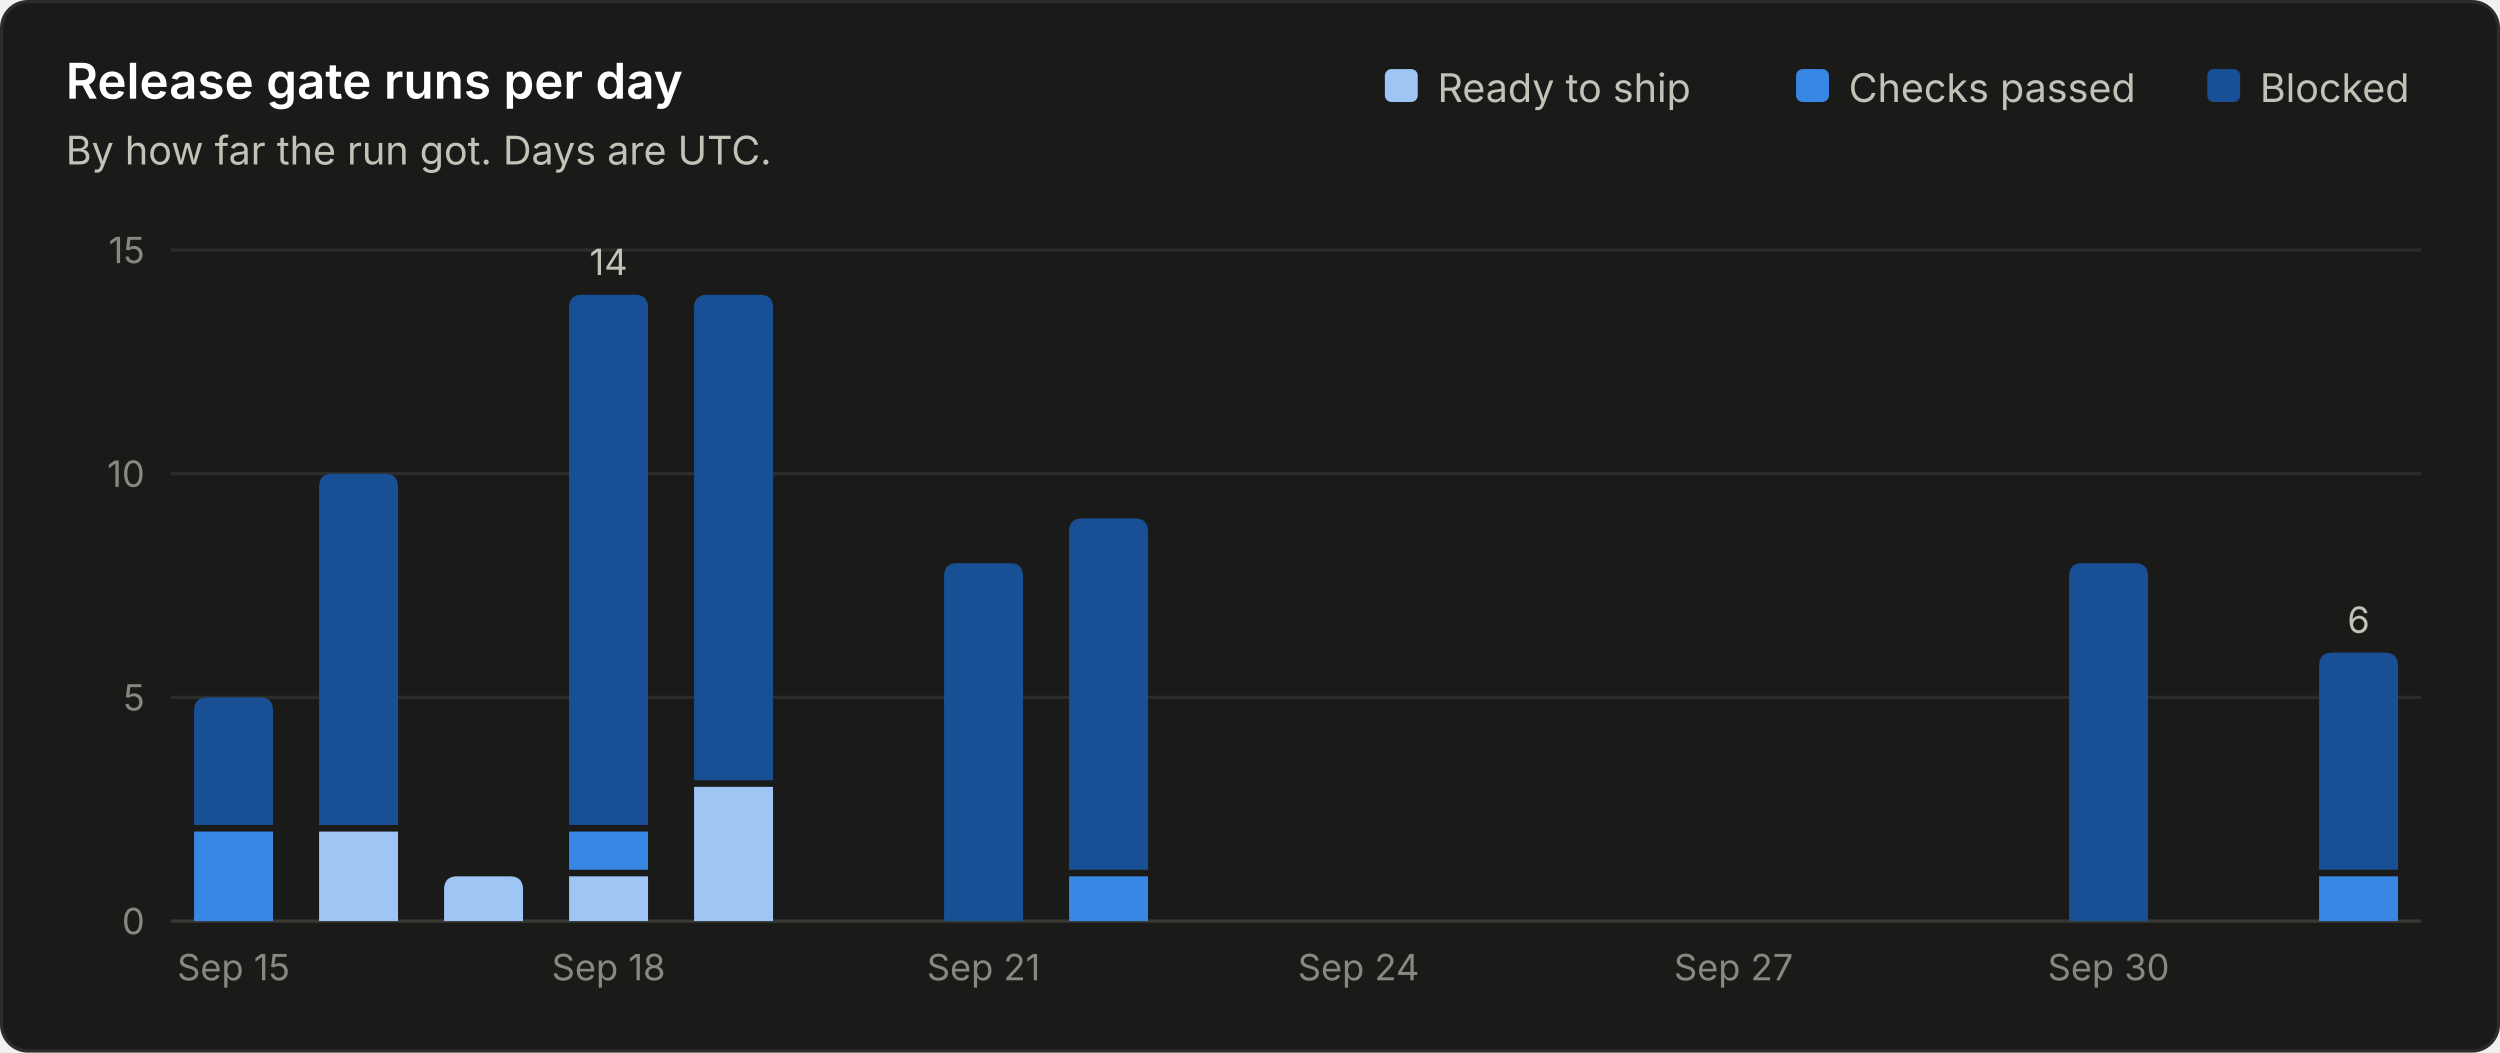
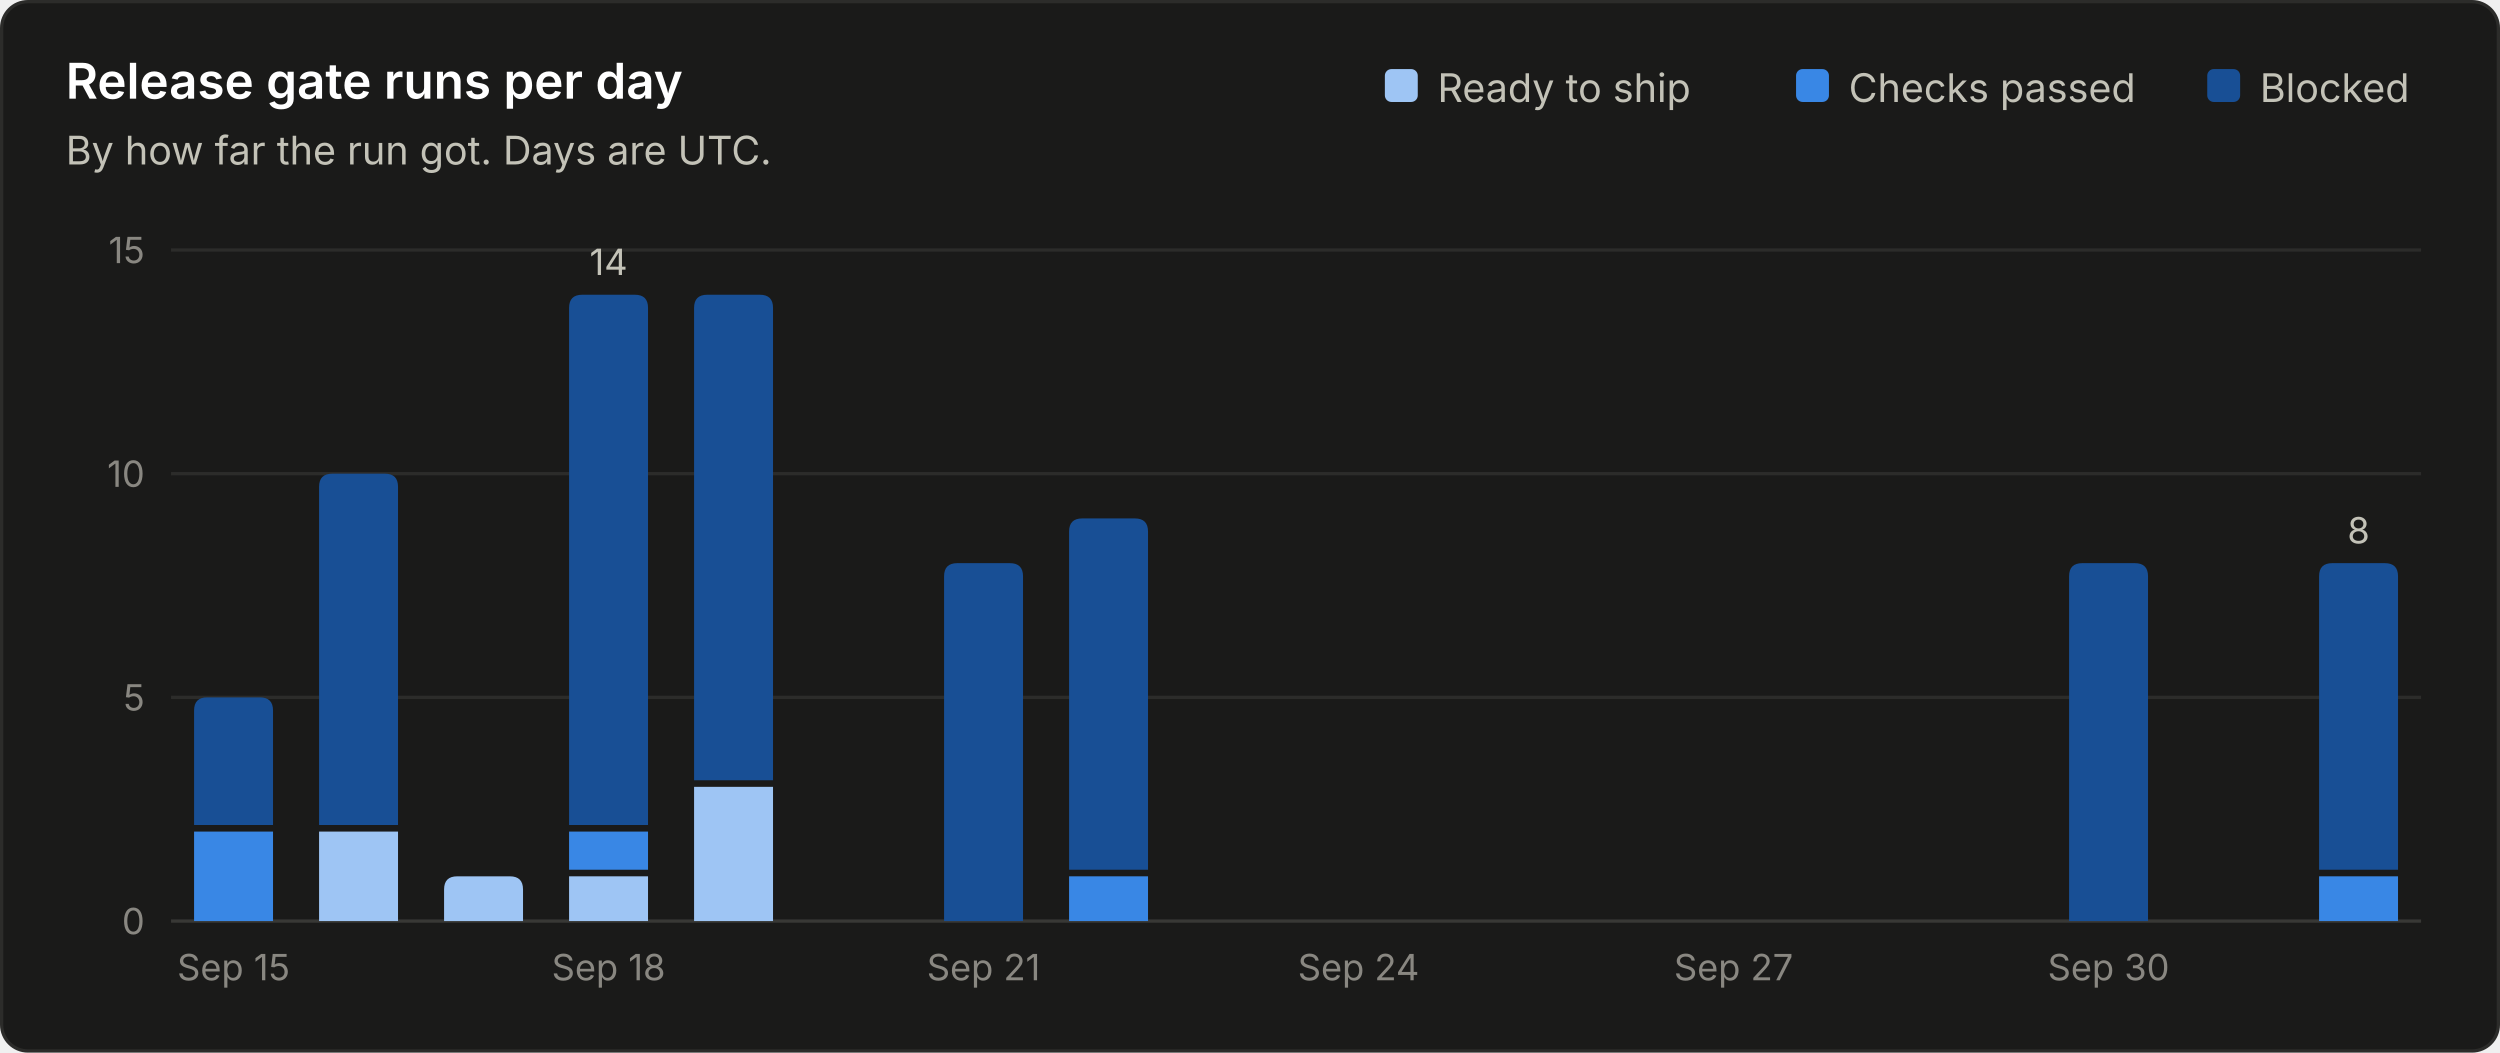
<svg xmlns="http://www.w3.org/2000/svg" viewBox="0 0 760 320" width="760" height="320" role="img" font-family="system-ui, -apple-system, 'Segoe UI', sans-serif">
  <rect x="0.5" y="0.5" width="759" height="319" rx="8" fill="#1a1a19" stroke="#2c2c2a" />
  <text x="20.0" y="30.0" fill="#ffffff" font-size="15" font-weight="600" text-anchor="start">Release gate runs per day</text>
  <text x="20.0" y="50.0" fill="#c3c2b7" font-size="12" font-weight="400" text-anchor="start">By how far the run got. Days are UTC.</text>
  <line x1="52" y1="280.0" x2="736" y2="280.0" stroke="#383835" stroke-width="1" />
  <text x="44.0" y="284.0" fill="#898781" font-size="11" font-weight="400" text-anchor="end">0</text>
  <line x1="52" y1="212.0" x2="736" y2="212.0" stroke="#2c2c2a" stroke-width="1" />
  <text x="44.0" y="216.0" fill="#898781" font-size="11" font-weight="400" text-anchor="end">5</text>
  <line x1="52" y1="144.0" x2="736" y2="144.0" stroke="#2c2c2a" stroke-width="1" />
  <text x="44.0" y="148.0" fill="#898781" font-size="11" font-weight="400" text-anchor="end">10</text>
  <line x1="52" y1="76.0" x2="736" y2="76.0" stroke="#2c2c2a" stroke-width="1" />
  <text x="44.0" y="80.0" fill="#898781" font-size="11" font-weight="400" text-anchor="end">15</text>
  <text x="687.0" y="31.0" fill="#c3c2b7" font-size="12" font-weight="400" text-anchor="start">Blocked</text>
  <rect x="671.0" y="21" width="10" height="10" rx="2" fill="#184f95" />
  <text x="562.0" y="31.0" fill="#c3c2b7" font-size="12" font-weight="400" text-anchor="start">Checks passed</text>
  <rect x="546.0" y="21" width="10" height="10" rx="2" fill="#3987e5" />
  <text x="437.0" y="31.0" fill="#c3c2b7" font-size="12" font-weight="400" text-anchor="start">Ready to ship</text>
  <rect x="421.0" y="21" width="10" height="10" rx="2" fill="#9ec5f4" />
  <path d="M59.0 280.0 V252.8 Q59.0 252.8 59.0 252.8 H83.0 Q83.0 252.8 83.0 252.8 V280.0 Z" fill="#3987e5" />
  <path d="M59.0 250.8 V216.0 Q59.0 212.0 63.0 212.0 H79.0 Q83.0 212.0 83.0 216.0 V250.8 Z" fill="#184f95" />
  <text x="71.0" y="298.0" fill="#898781" font-size="11" font-weight="400" text-anchor="middle">Sep 15</text>
  <path d="M97.0 280.0 V252.8 Q97.0 252.8 97.0 252.8 H121.0 Q121.0 252.8 121.0 252.8 V280.0 Z" fill="#9ec5f4" />
  <path d="M97.0 250.8 V148.0 Q97.0 144.0 101.0 144.0 H117.0 Q121.0 144.0 121.0 148.0 V250.8 Z" fill="#184f95" />
  <path d="M135.0 280.0 V270.4 Q135.0 266.4 139.0 266.4 H155.0 Q159.0 266.4 159.0 270.4 V280.0 Z" fill="#9ec5f4" />
  <path d="M173.0 280.0 V266.4 Q173.0 266.4 173.0 266.4 H197.0 Q197.0 266.4 197.0 266.4 V280.0 Z" fill="#9ec5f4" />
  <path d="M173.0 264.4 V252.8 Q173.0 252.8 173.0 252.8 H197.0 Q197.0 252.8 197.0 252.8 V264.4 Z" fill="#3987e5" />
  <path d="M173.0 250.8 V93.6 Q173.0 89.6 177.0 89.6 H193.0 Q197.0 89.6 197.0 93.6 V250.8 Z" fill="#184f95" />
  <text x="185.0" y="83.6" fill="#c3c2b7" font-size="11" font-weight="400" text-anchor="middle">14</text>
  <text x="185.0" y="298.0" fill="#898781" font-size="11" font-weight="400" text-anchor="middle">Sep 18</text>
  <path d="M211.0 280.0 V239.2 Q211.0 239.2 211.0 239.2 H235.0 Q235.0 239.2 235.0 239.2 V280.0 Z" fill="#9ec5f4" />
  <path d="M211.0 237.2 V93.6 Q211.0 89.6 215.0 89.6 H231.0 Q235.0 89.6 235.0 93.6 V237.2 Z" fill="#184f95" />
  <path d="M287.0 280.0 V175.2 Q287.0 171.2 291.0 171.2 H307.0 Q311.0 171.2 311.0 175.2 V280.0 Z" fill="#184f95" />
  <text x="299.0" y="298.0" fill="#898781" font-size="11" font-weight="400" text-anchor="middle">Sep 21</text>
  <path d="M325.0 280.0 V266.4 Q325.0 266.4 325.0 266.4 H349.0 Q349.0 266.4 349.0 266.4 V280.0 Z" fill="#3987e5" />
  <path d="M325.0 264.4 V161.6 Q325.0 157.6 329.0 157.6 H345.0 Q349.0 157.6 349.0 161.6 V264.4 Z" fill="#184f95" />
  <text x="413.0" y="298.0" fill="#898781" font-size="11" font-weight="400" text-anchor="middle">Sep 24</text>
  <text x="527.0" y="298.0" fill="#898781" font-size="11" font-weight="400" text-anchor="middle">Sep 27</text>
  <path d="M629.0 280.0 V175.2 Q629.0 171.2 633.0 171.2 H649.0 Q653.0 171.2 653.0 175.2 V280.0 Z" fill="#184f95" />
  <text x="641.0" y="298.0" fill="#898781" font-size="11" font-weight="400" text-anchor="middle">Sep 30</text>
  <path d="M705.0 280.0 V266.4 Q705.0 266.4 705.0 266.4 H729.0 Q729.0 266.4 729.0 266.4 V280.0 Z" fill="#3987e5" />
-   <path d="M705.0 264.4 V202.4 Q705.0 198.4 709.0 198.4 H725.0 Q729.0 198.4 729.0 202.4 V264.4 Z" fill="#184f95" />
-   <text x="717.0" y="192.4" fill="#c3c2b7" font-size="11" font-weight="400" text-anchor="middle">6</text>
+   <path d="M705.0 264.4 V175.2 Q705.0 171.2 709.0 171.2 H725.0 Q729.0 171.2 729.0 175.2 V264.4 Z" fill="#184f95" />
+   <text x="717.0" y="165.2" fill="#c3c2b7" font-size="11" font-weight="400" text-anchor="middle">8</text>
</svg>
